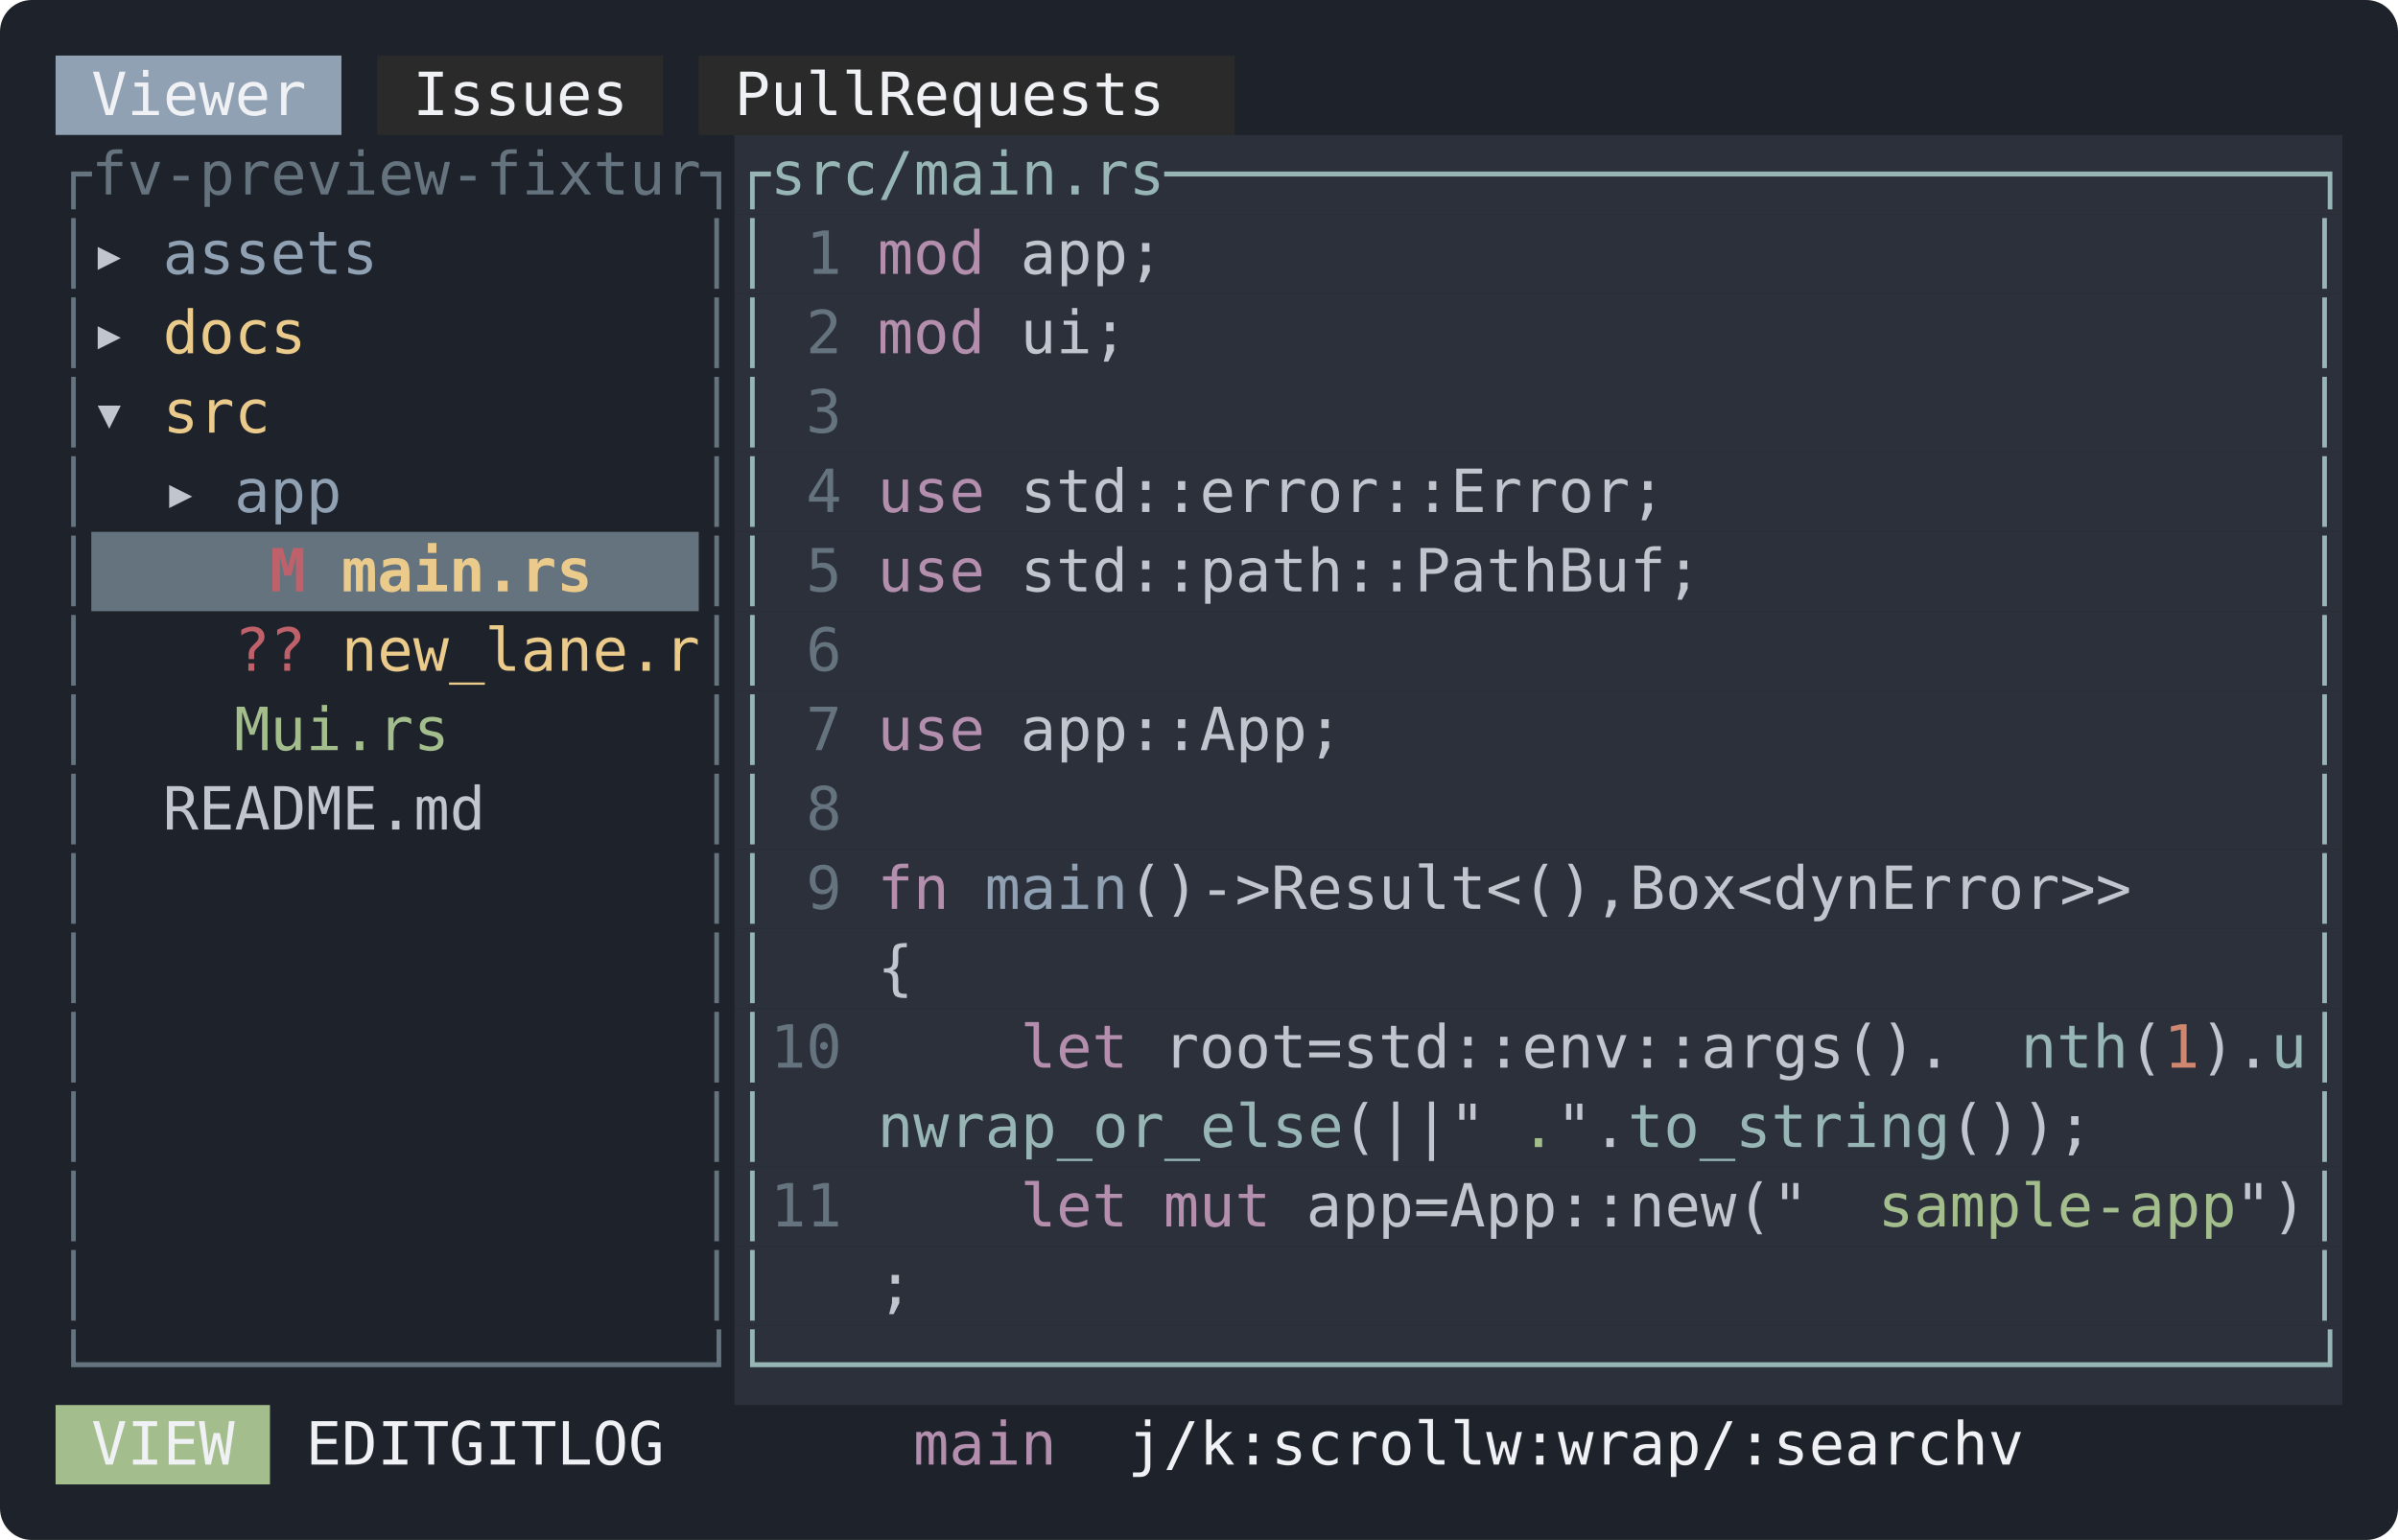
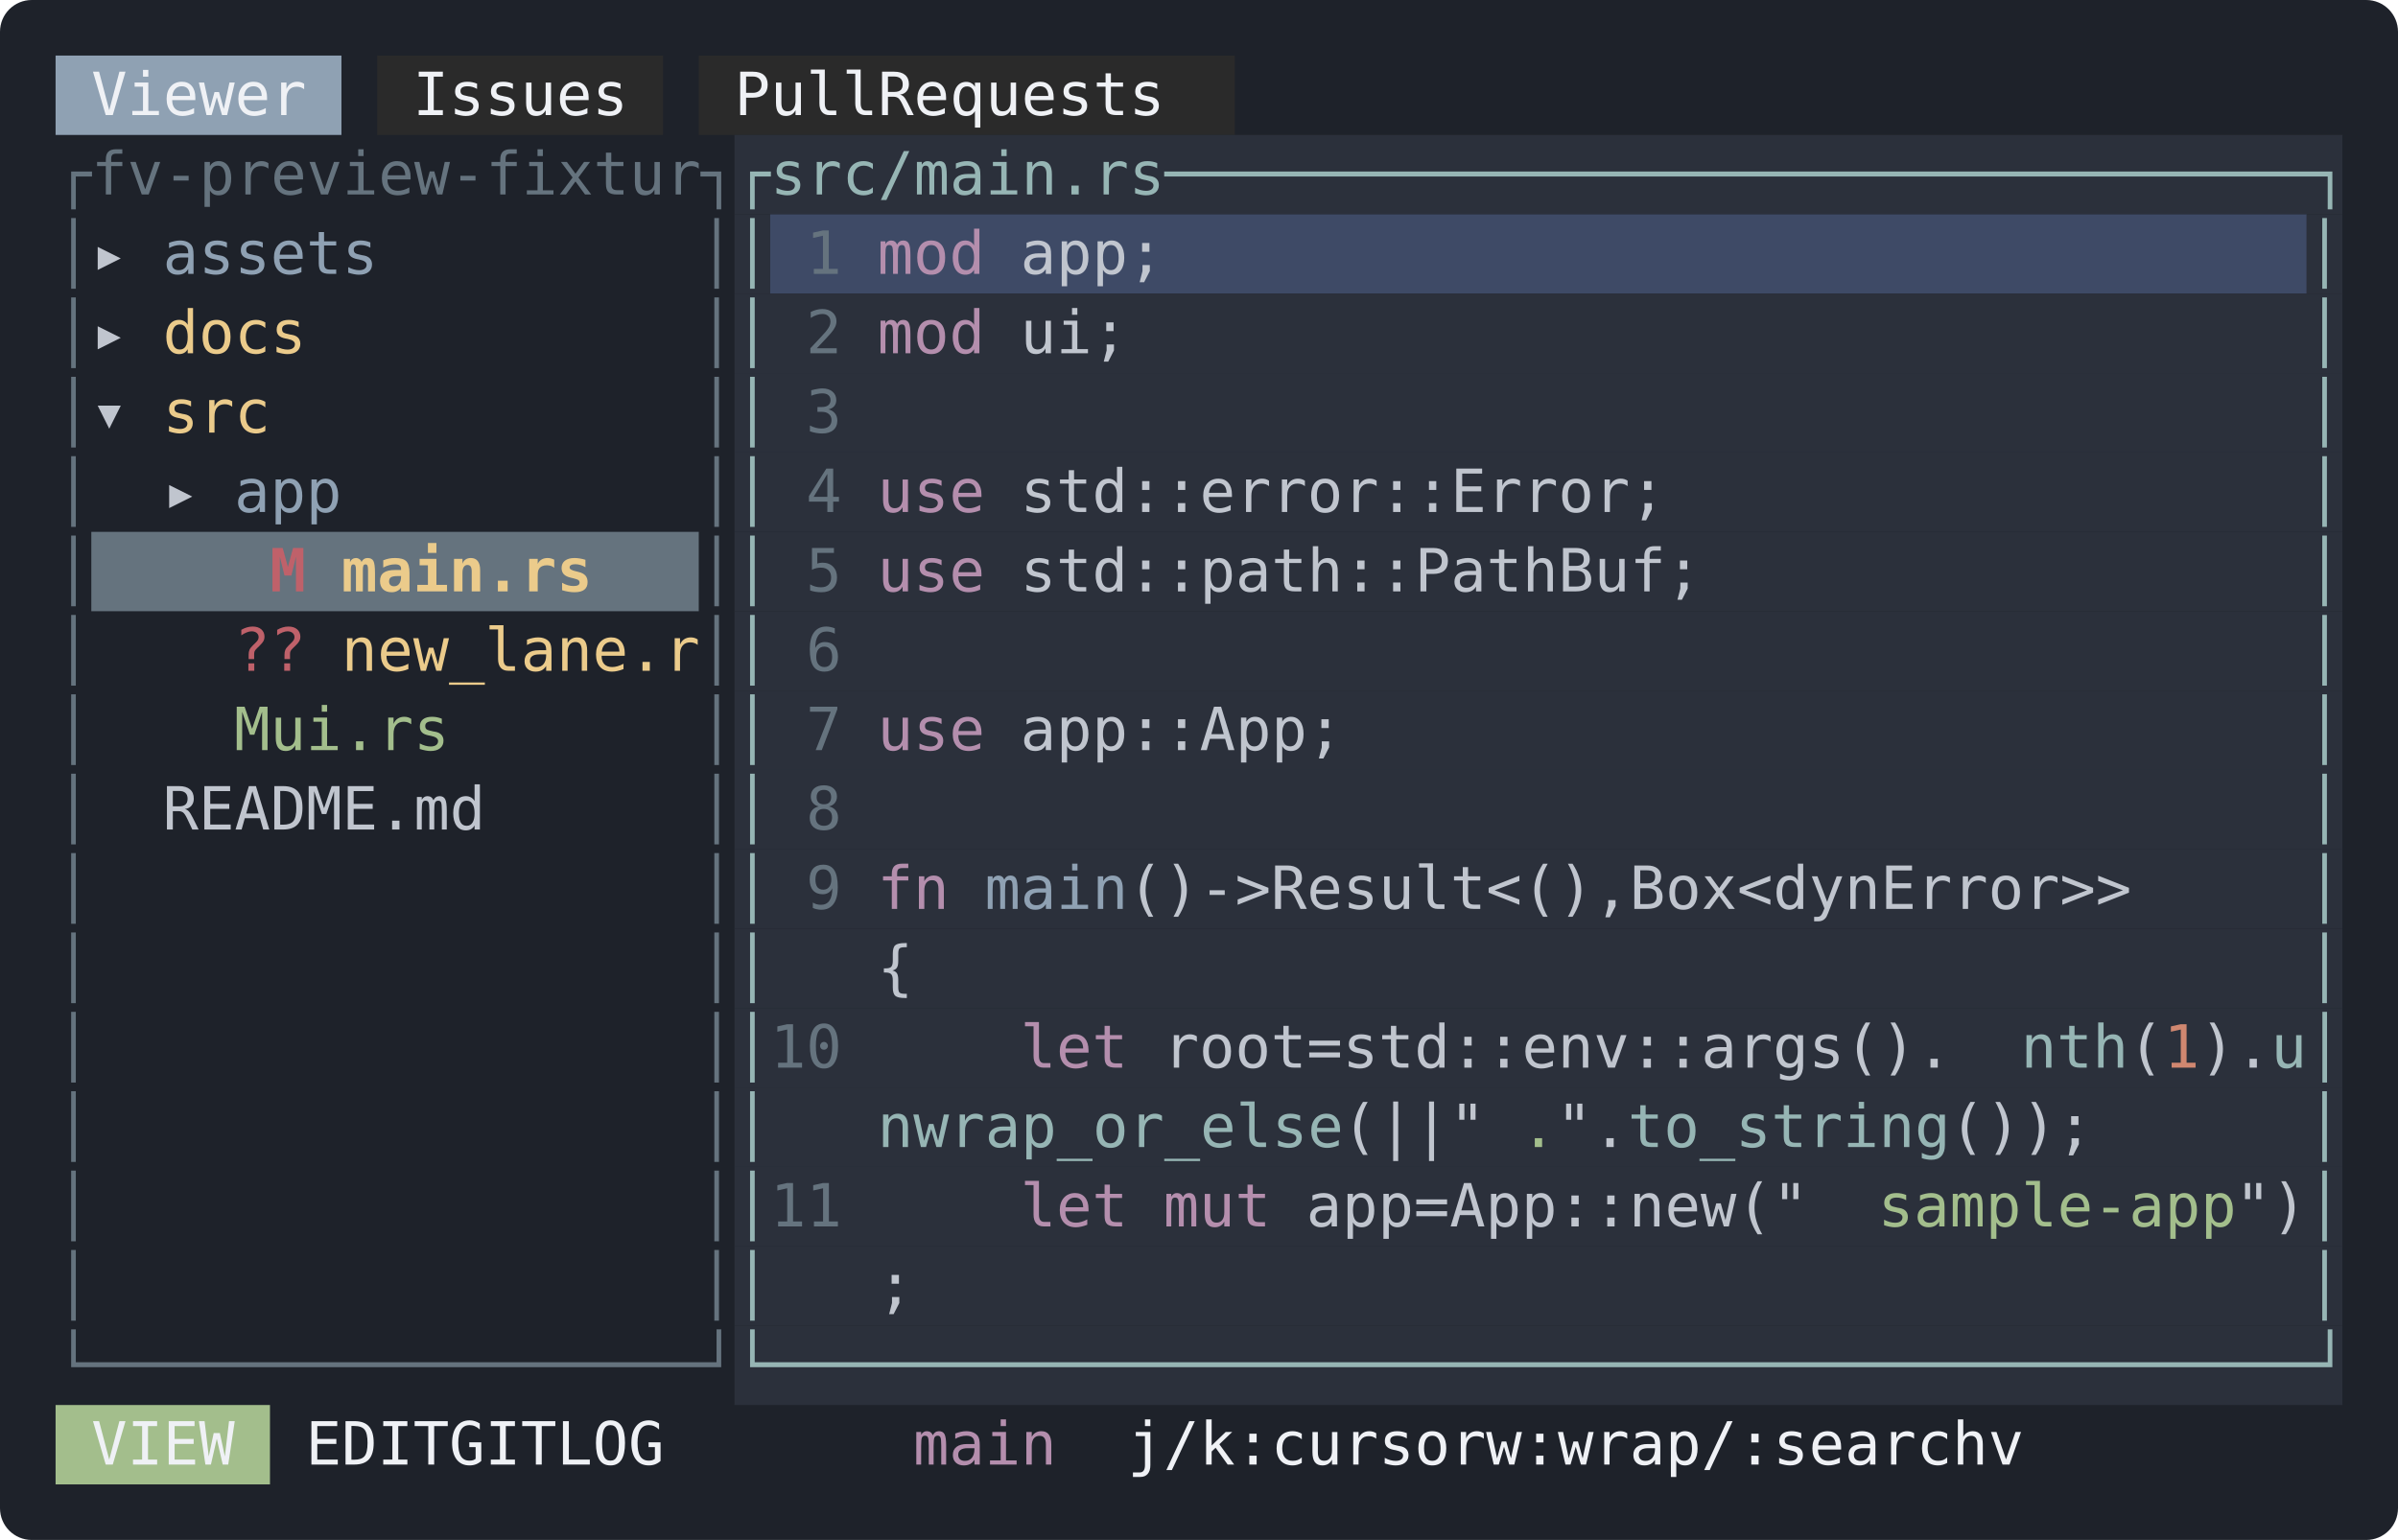
<svg xmlns="http://www.w3.org/2000/svg" width="604" height="388" viewBox="0 0 604 388" font-family="ui-monospace, SFMono-Regular, Menlo, Consolas, 'DejaVu Sans Mono', monospace" font-size="15">
  <rect width="604" height="388" rx="8" fill="#1e222a" />
  <rect x="14" y="14" width="72" height="20" fill="#8fa1b3" />
  <rect x="95" y="14" width="72" height="20" fill="#2a2a2a" />
  <rect x="176" y="14" width="135" height="20" fill="#2a2a2a" />
  <text x="23 32 41 50 59 68" y="29" fill="#eff1f5">Viewer</text>
  <text x="104 113 122 131 140 149" y="29" fill="#eff1f5">Issues</text>
  <text x="185 194 203 212 230 239 248 257 266 275 284 293" y="29" fill="#eff1f5">PullRequests</text>
  <rect x="185" y="34" width="405" height="20" fill="#2b303b" />
  <text x="14 23 32 41 50 59 68 77 86 95 104 113 122 131 140 149 158 167 176" y="49" fill="#65737e">┌fv-preview-fixtur┐</text>
  <text x="185 194 203 212 221 230 239 248 257 266 275 284 293 302 311 320 329 338 347 356 365 374 383 392 401 410 419 428 437 446 455 464 473 482 491 500 509 518 527 536 545 554 563 572 581" y="49" fill="#96b5b4">┌src/main.rs────────────────────────────────┐</text>
-   <rect x="185" y="54" width="405" height="20" fill="#2b303b" />
+   <rect x="185" y="54" width="9" height="20" fill="#2b303b" />
+   <rect x="194" y="54" width="387" height="20" fill="#3e4a66" />
+   <rect x="581" y="54" width="9" height="20" fill="#2b303b" />
  <text x="14" y="69" fill="#65737e">│</text>
  <text x="23" y="69" fill="#c0c5ce">▸</text>
  <text x="41 50 59 68 77 86" y="69" fill="#8fa1b3">assets</text>
  <text x="176" y="69" fill="#65737e">│</text>
  <text x="185" y="69" fill="#96b5b4">│</text>
  <text x="203" y="69" fill="#65737e">1</text>
  <text x="221 230 239" y="69" fill="#b48ead">mod</text>
  <text x="257 266 275 284" y="69" fill="#c0c5ce">app;</text>
  <text x="581" y="69" fill="#96b5b4">│</text>
  <rect x="185" y="74" width="405" height="20" fill="#2b303b" />
  <text x="14" y="89" fill="#65737e">│</text>
  <text x="23" y="89" fill="#c0c5ce">▸</text>
  <text x="41 50 59 68" y="89" fill="#ebcb8b">docs</text>
  <text x="176" y="89" fill="#65737e">│</text>
  <text x="185" y="89" fill="#96b5b4">│</text>
  <text x="203" y="89" fill="#65737e">2</text>
  <text x="221 230 239" y="89" fill="#b48ead">mod</text>
  <text x="257 266 275" y="89" fill="#c0c5ce">ui;</text>
  <text x="581" y="89" fill="#96b5b4">│</text>
  <rect x="185" y="94" width="405" height="20" fill="#2b303b" />
  <text x="14" y="109" fill="#65737e">│</text>
  <text x="23" y="109" fill="#c0c5ce">▾</text>
  <text x="41 50 59" y="109" fill="#ebcb8b">src</text>
  <text x="176" y="109" fill="#65737e">│</text>
  <text x="185" y="109" fill="#96b5b4">│</text>
  <text x="203" y="109" fill="#65737e">3</text>
  <text x="581" y="109" fill="#96b5b4">│</text>
  <rect x="185" y="114" width="405" height="20" fill="#2b303b" />
  <text x="14" y="129" fill="#65737e">│</text>
  <text x="41" y="129" fill="#c0c5ce">▸</text>
  <text x="59 68 77" y="129" fill="#8fa1b3">app</text>
  <text x="176" y="129" fill="#65737e">│</text>
  <text x="185" y="129" fill="#96b5b4">│</text>
  <text x="203" y="129" fill="#65737e">4</text>
  <text x="221 230 239" y="129" fill="#b48ead">use</text>
  <text x="257 266 275 284 293 302 311 320 329 338 347 356 365 374 383 392 401 410" y="129" fill="#c0c5ce">std::error::Error;</text>
  <text x="581" y="129" fill="#96b5b4">│</text>
  <rect x="23" y="134" width="153" height="20" fill="#65737e" />
  <rect x="185" y="134" width="405" height="20" fill="#2b303b" />
  <text x="14" y="149" fill="#65737e">│</text>
  <text x="68" y="149" fill="#bf616a" font-weight="bold">M</text>
  <text x="86 95 104 113 122 131 140" y="149" fill="#ebcb8b" font-weight="bold">main.rs</text>
  <text x="176" y="149" fill="#65737e">│</text>
  <text x="185" y="149" fill="#96b5b4">│</text>
  <text x="203" y="149" fill="#65737e">5</text>
  <text x="221 230 239" y="149" fill="#b48ead">use</text>
  <text x="257 266 275 284 293 302 311 320 329 338 347 356 365 374 383 392 401 410 419" y="149" fill="#c0c5ce">std::path::PathBuf;</text>
  <text x="581" y="149" fill="#96b5b4">│</text>
  <rect x="185" y="154" width="405" height="20" fill="#2b303b" />
  <text x="14" y="169" fill="#65737e">│</text>
  <text x="59 68" y="169" fill="#bf616a">??</text>
  <text x="86 95 104 113 122 131 140 149 158 167" y="169" fill="#ebcb8b">new_lane.r</text>
  <text x="176" y="169" fill="#65737e">│</text>
  <text x="185" y="169" fill="#96b5b4">│</text>
  <text x="203" y="169" fill="#65737e">6</text>
  <text x="581" y="169" fill="#96b5b4">│</text>
  <rect x="185" y="174" width="405" height="20" fill="#2b303b" />
  <text x="14" y="189" fill="#65737e">│</text>
  <text x="59 86 95 104 113 122" y="189" fill="#a3be8c">Mui.rs</text>
  <text x="176" y="189" fill="#65737e">│</text>
  <text x="185" y="189" fill="#96b5b4">│</text>
  <text x="203" y="189" fill="#65737e">7</text>
  <text x="221 230 239" y="189" fill="#b48ead">use</text>
  <text x="257 266 275 284 293 302 311 320 329" y="189" fill="#c0c5ce">app::App;</text>
  <text x="581" y="189" fill="#96b5b4">│</text>
  <rect x="185" y="194" width="405" height="20" fill="#2b303b" />
  <text x="14" y="209" fill="#65737e">│</text>
  <text x="41 50 59 68 77 86 95 104 113" y="209" fill="#c0c5ce">README.md</text>
  <text x="176" y="209" fill="#65737e">│</text>
  <text x="185" y="209" fill="#96b5b4">│</text>
  <text x="203" y="209" fill="#65737e">8</text>
  <text x="581" y="209" fill="#96b5b4">│</text>
  <rect x="185" y="214" width="405" height="20" fill="#2b303b" />
  <text x="14" y="229" fill="#65737e">│</text>
  <text x="176" y="229" fill="#65737e">│</text>
  <text x="185" y="229" fill="#96b5b4">│</text>
  <text x="203" y="229" fill="#65737e">9</text>
  <text x="221 230" y="229" fill="#b48ead">fn</text>
  <text x="248 257 266 275" y="229" fill="#8fa1b3">main</text>
  <text x="284 293 311 320 338 347 356 365 374 383 392 401 410 419 437 446 455 464 473 482 491 509 518 527 536 545 554 563" y="229" fill="#c0c5ce">()-&gt;Result&lt;(),Box&lt;dynError&gt;&gt;</text>
  <text x="581" y="229" fill="#96b5b4">│</text>
  <rect x="185" y="234" width="405" height="20" fill="#2b303b" />
  <text x="14" y="249" fill="#65737e">│</text>
  <text x="176" y="249" fill="#65737e">│</text>
  <text x="185" y="249" fill="#96b5b4">│</text>
  <text x="221" y="249" fill="#c0c5ce">{</text>
  <text x="581" y="249" fill="#96b5b4">│</text>
  <rect x="185" y="254" width="405" height="20" fill="#2b303b" />
  <text x="14" y="269" fill="#65737e">│</text>
  <text x="176" y="269" fill="#65737e">│</text>
  <text x="185" y="269" fill="#96b5b4">│</text>
  <text x="194 203" y="269" fill="#65737e">10</text>
  <text x="257 266 275" y="269" fill="#b48ead">let</text>
  <text x="293 302 311 320 338 356 365 374 383 392 401 410 419 428 437 446 455 464 473 482 491 500" y="269" fill="#c0c5ce">root=std::env::args().</text>
  <text x="509 518 527" y="269" fill="#96b5b4">nth</text>
  <text x="536" y="269" fill="#c0c5ce">(</text>
  <text x="545" y="269" fill="#d08770">1</text>
  <text x="554 563" y="269" fill="#c0c5ce">).</text>
  <text x="572 581" y="269" fill="#96b5b4">u│</text>
  <rect x="185" y="274" width="405" height="20" fill="#2b303b" />
  <text x="14" y="289" fill="#65737e">│</text>
  <text x="176" y="289" fill="#65737e">│</text>
  <text x="185" y="289" fill="#96b5b4">│</text>
  <text x="221 230 239 248 257 266 275 284 293 302 311 320 329" y="289" fill="#96b5b4">nwrap_or_else</text>
  <text x="338 347 356 374" y="289" fill="#c0c5ce">(||"</text>
  <text x="383" y="289" fill="#a3be8c">.</text>
  <text x="392 401" y="289" fill="#c0c5ce">".</text>
  <text x="410 419 428 437 446 455 464 473 482" y="289" fill="#96b5b4">to_string</text>
  <text x="491 500 509 518" y="289" fill="#c0c5ce">());</text>
  <text x="581" y="289" fill="#96b5b4">│</text>
  <rect x="185" y="294" width="405" height="20" fill="#2b303b" />
  <text x="14" y="309" fill="#65737e">│</text>
  <text x="176" y="309" fill="#65737e">│</text>
  <text x="185" y="309" fill="#96b5b4">│</text>
  <text x="194 203" y="309" fill="#65737e">11</text>
  <text x="257 266 275" y="309" fill="#b48ead">let</text>
  <text x="293 302 311" y="309" fill="#b48ead">mut</text>
  <text x="329 338 347 365 383 392 401 410 419 428 437 446 455 464" y="309" fill="#c0c5ce">app=App::new("</text>
  <text x="473 482 491 500 509 518 527 536 545 554" y="309" fill="#a3be8c">sample-app</text>
  <text x="563 572" y="309" fill="#c0c5ce">")</text>
  <text x="581" y="309" fill="#96b5b4">│</text>
  <rect x="185" y="314" width="405" height="20" fill="#2b303b" />
  <text x="14" y="329" fill="#65737e">│</text>
  <text x="176" y="329" fill="#65737e">│</text>
  <text x="185" y="329" fill="#96b5b4">│</text>
  <text x="221" y="329" fill="#c0c5ce">;</text>
  <text x="581" y="329" fill="#96b5b4">│</text>
  <rect x="185" y="334" width="405" height="20" fill="#2b303b" />
  <text x="14 23 32 41 50 59 68 77 86 95 104 113 122 131 140 149 158 167 176" y="349" fill="#65737e">└─────────────────┘</text>
  <text x="185 194 203 212 221 230 239 248 257 266 275 284 293 302 311 320 329 338 347 356 365 374 383 392 401 410 419 428 437 446 455 464 473 482 491 500 509 518 527 536 545 554 563 572 581" y="349" fill="#96b5b4">└───────────────────────────────────────────┘</text>
  <rect x="14" y="354" width="54" height="20" fill="#a3be8c" />
  <text x="23 32 41 50" y="369" fill="#eff1f5">VIEW</text>
  <text x="77 86 95 104 131 140 149 176 185 194" y="369" fill="#eff1f5">EDITGITLOG</text>
  <text x="230 239 248 257" y="369" fill="#b48ead">main</text>
-   <text x="284 293 302 311 329 338 347 356 365 374 401 410 428 437 446 455 482 491 509 518 527 536 545 554 581" y="369" fill="#eff1f5">j/k:scrollw:wrap/:searchv</text>
+   <text x="284 293 302 311 329 338 347 356 365 374 401 410 428 437 446 455 482 491 509 518 527 536 545 554 581" y="369" fill="#eff1f5">j/k:cursorw:wrap/:searchv</text>
</svg>
